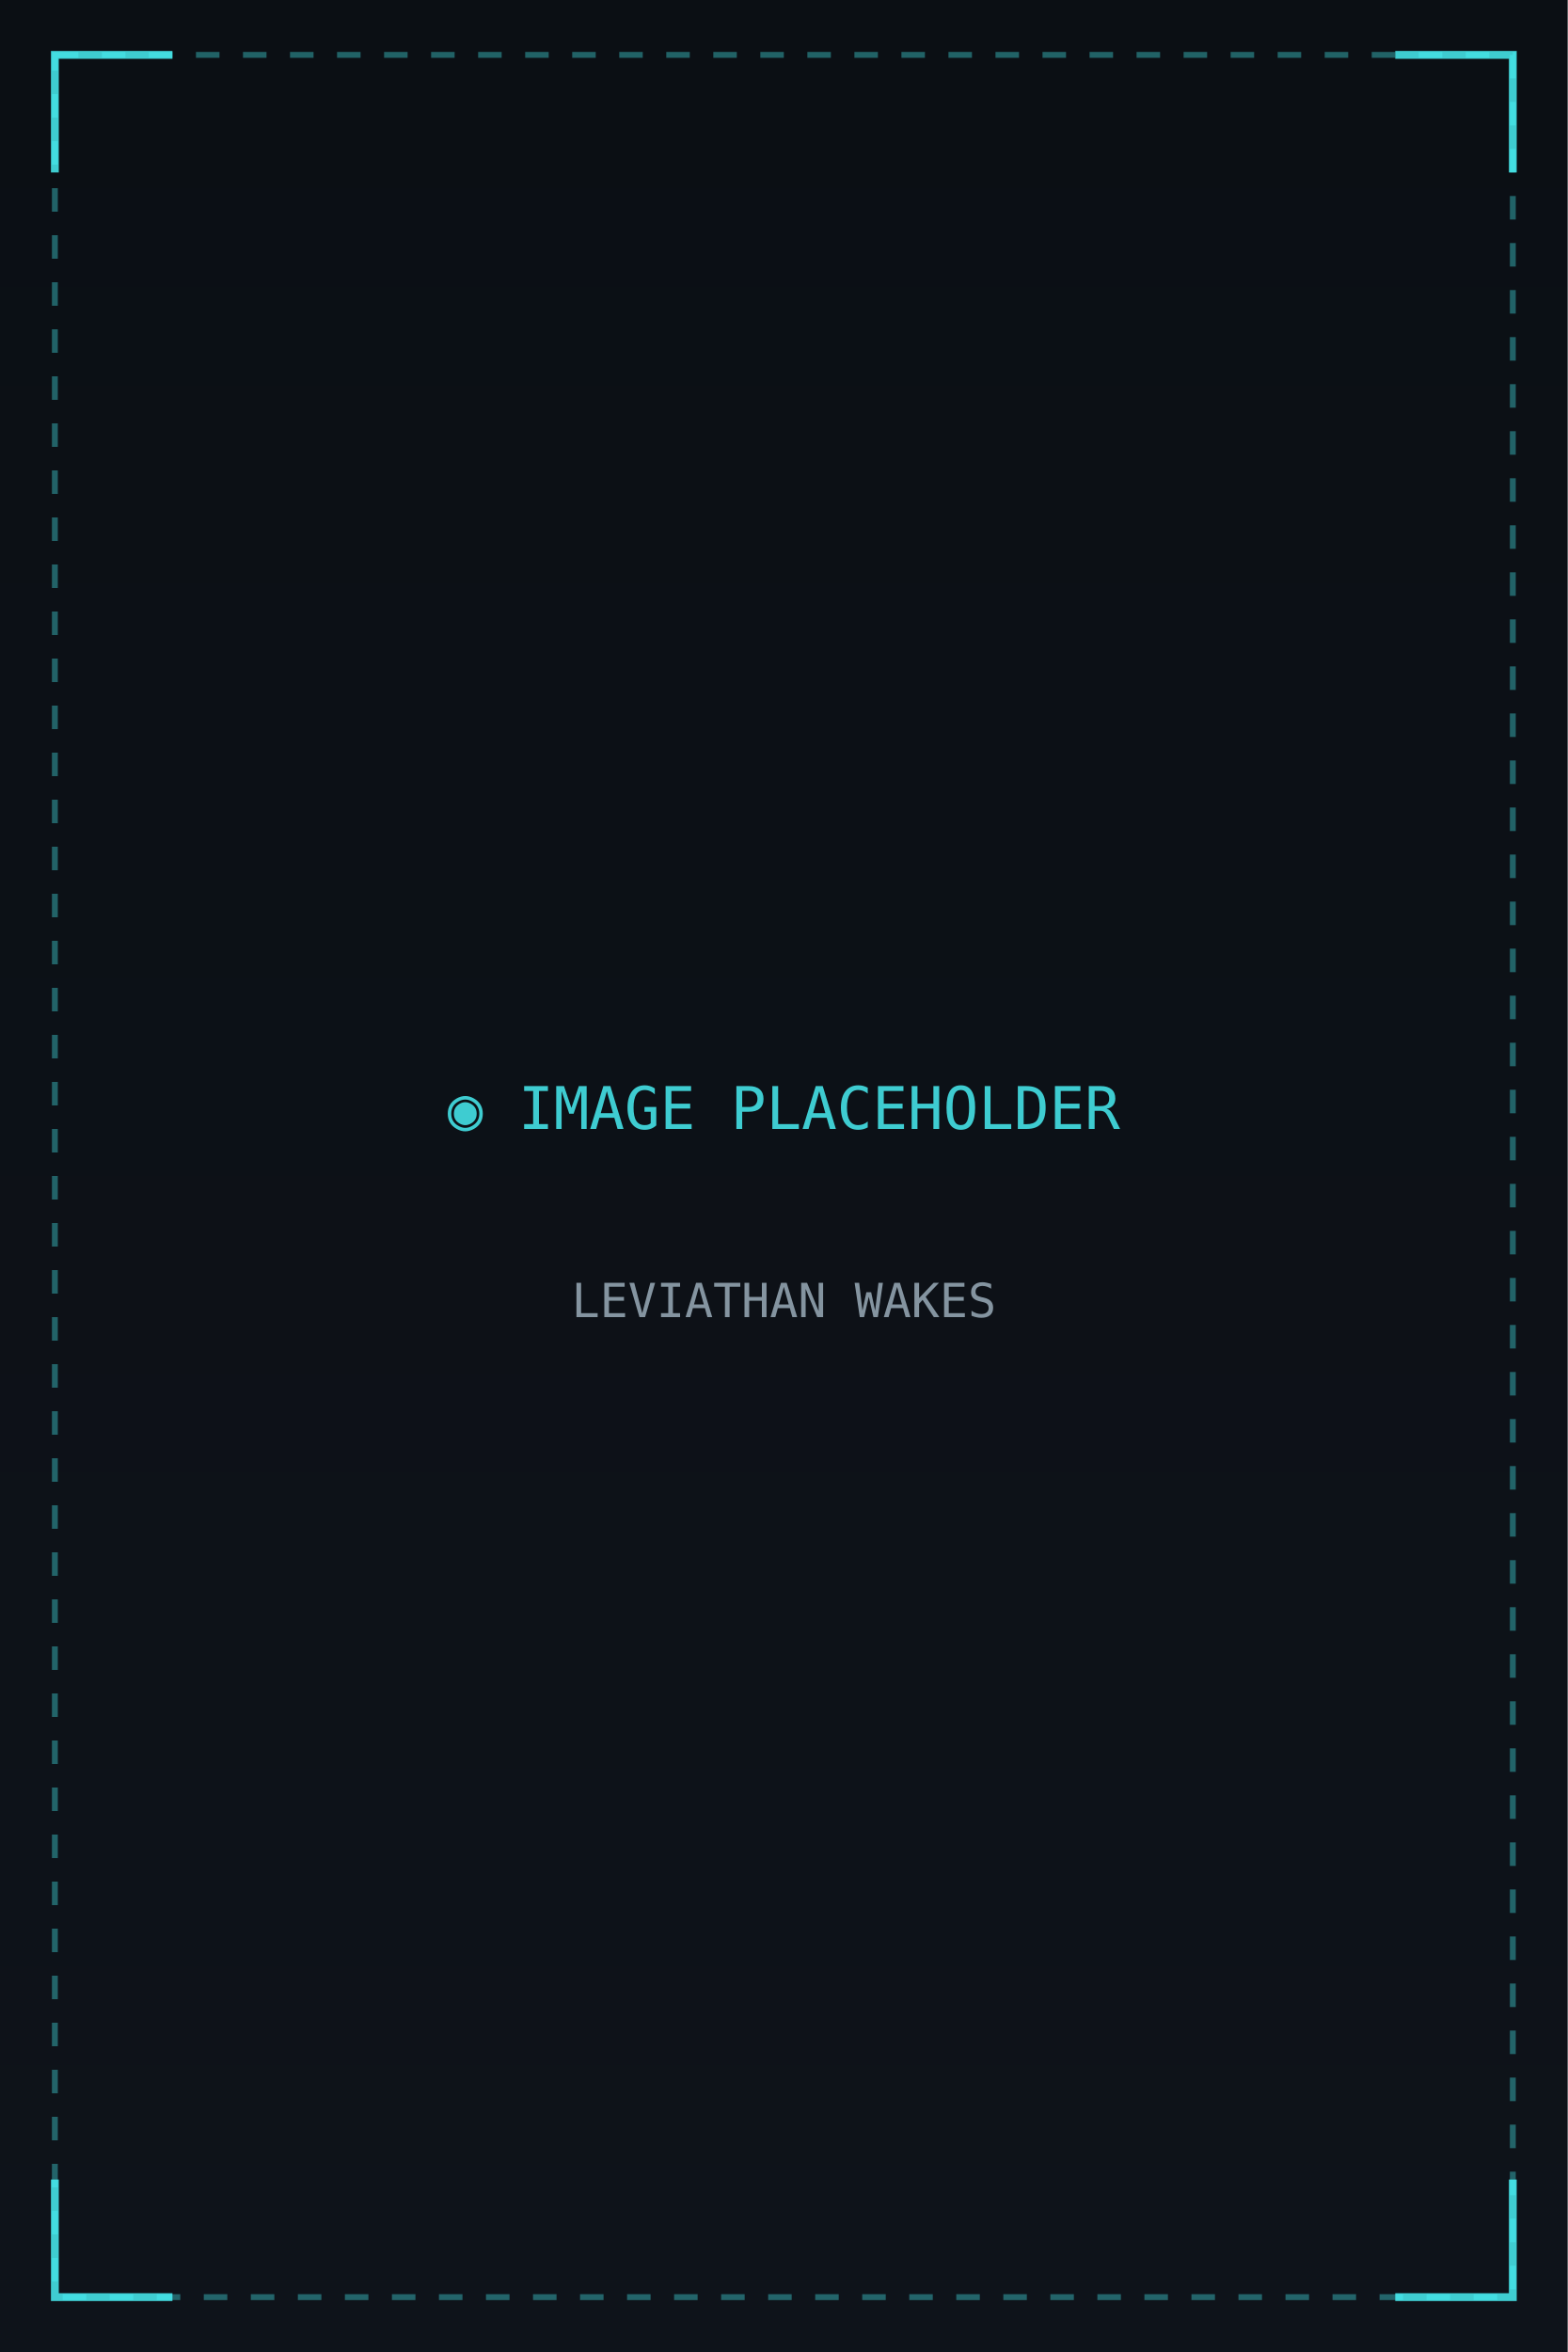
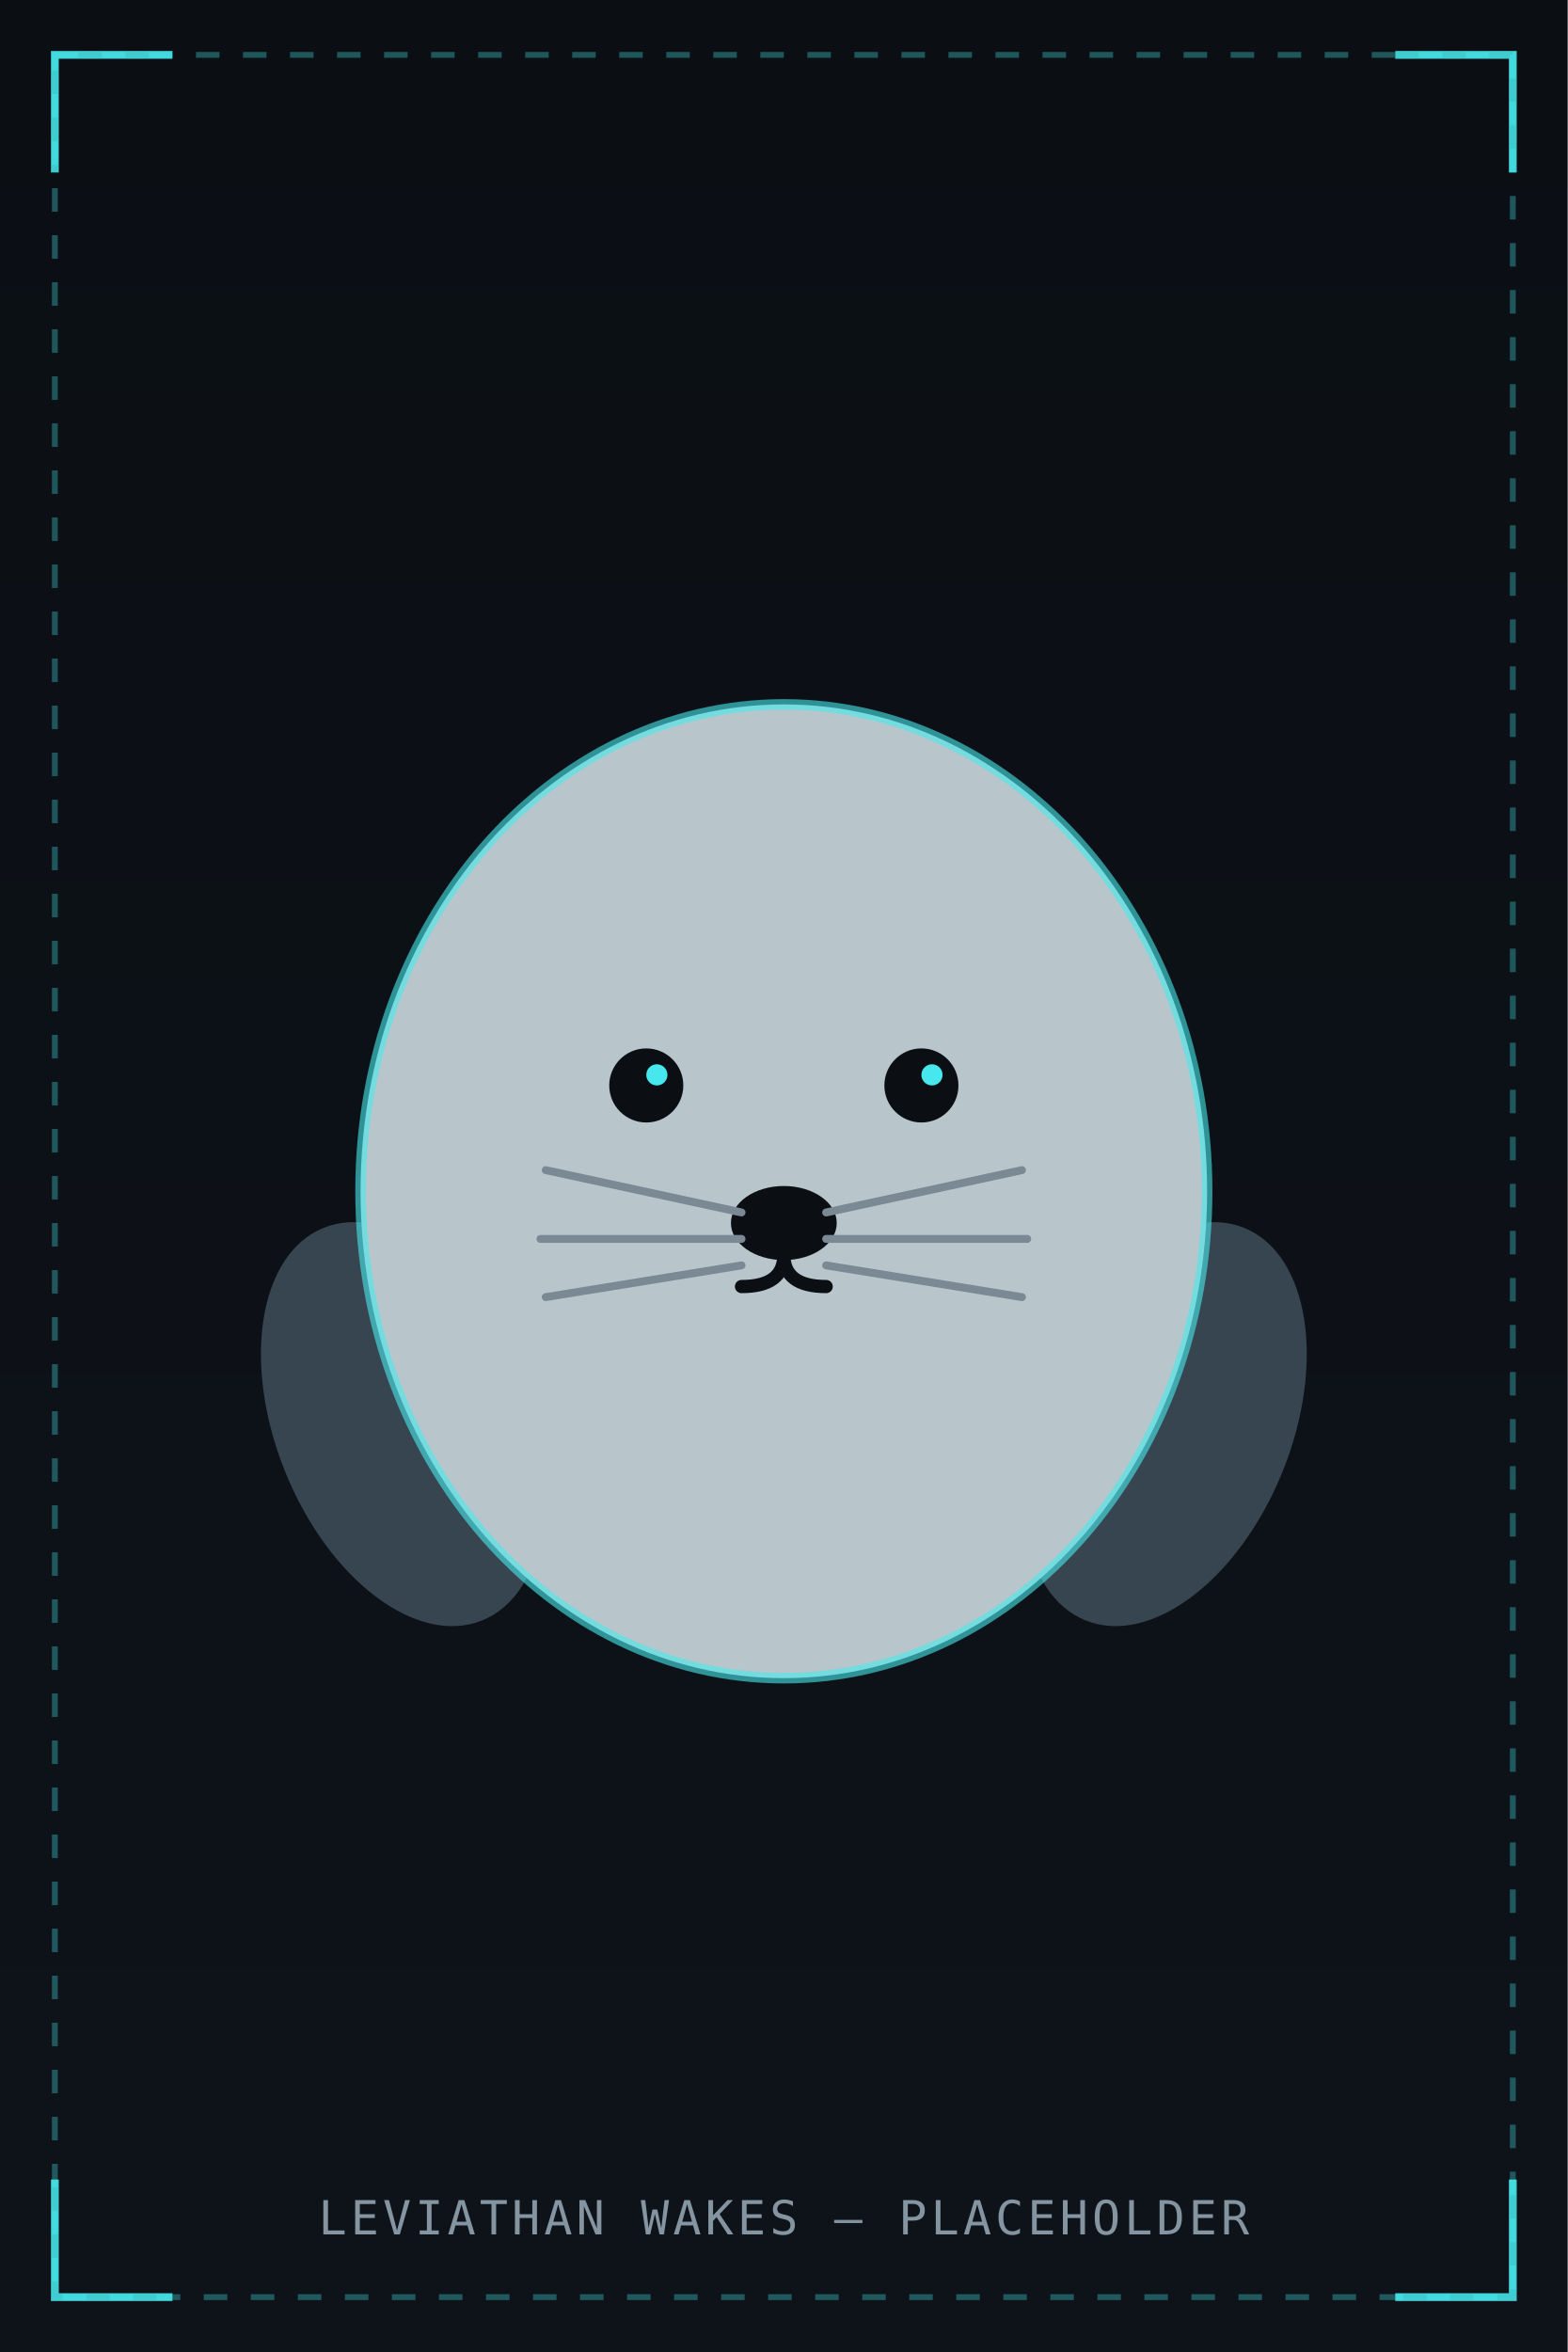
<svg xmlns="http://www.w3.org/2000/svg" width="400" height="600" viewBox="0 0 400 600">
  <defs>
    <linearGradient id="bg" x1="0" y1="0" x2="0" y2="1">
      <stop offset="0%" stop-color="#0b0f14" />
      <stop offset="100%" stop-color="#0e131a" />
    </linearGradient>
  </defs>
  <rect width="400" height="600" fill="url(#bg)" />
-   <rect x="14" y="14" width="372" height="572" fill="none" stroke="#4bfbff" stroke-opacity="0.35" stroke-width="1.5" stroke-dasharray="6 6" />
+   <rect x="14" y="14" width="372" height="572" fill="none" stroke="#4bfbff" stroke-opacity="0.3" stroke-width="1.5" stroke-dasharray="6 6" />
  <g stroke="#4bfbff" stroke-width="2" fill="none" stroke-opacity="0.8">
    <path d="M14,44 L14,14 L44,14" />
    <path d="M356,14 L386,14 L386,44" />
    <path d="M14,556 L14,586 L44,586" />
    <path d="M356,586 L386,586 L386,556" />
  </g>
-   <text x="50%" y="48%" fill="#4bfbff" font-family="monospace" font-size="15" text-anchor="middle" opacity="0.8">◉ IMAGE PLACEHOLDER</text>
-   <text x="50%" y="56%" fill="#8494a0" font-family="monospace" font-size="12" text-anchor="middle">LEVIATHAN WAKES</text>
+   <g transform="translate(200,285) scale(1.35)" opacity="0.92">
+     <ellipse cx="-72" cy="58" rx="24" ry="40" fill="#3a4a54" transform="rotate(-22 -72 58)" />
+     <ellipse cx="72" cy="58" rx="24" ry="40" fill="#3a4a54" transform="rotate(22 72 58)" />
+     <ellipse cx="0" cy="14" rx="80" ry="92" fill="#c7d6da" stroke="#4bfbff" stroke-opacity="0.6" stroke-width="2" />
+     <circle cx="-26" cy="-6" r="7" fill="#0b0f14" />
+     <circle cx="26" cy="-6" r="7" fill="#0b0f14" />
+     <circle cx="-24" cy="-8" r="2" fill="#4bfbff" />
+     <circle cx="28" cy="-8" r="2" fill="#4bfbff" />
+     <ellipse cx="0" cy="20" rx="10" ry="7" fill="#0b0f14" />
+     <path d="M0,26 Q0,32 -8,32" fill="none" stroke="#0b0f14" stroke-width="2.5" stroke-linecap="round" />
+     <path d="M0,26 Q0,32 8,32" fill="none" stroke="#0b0f14" stroke-width="2.5" stroke-linecap="round" />
+     <g stroke="#8494a0" stroke-width="1.5" stroke-linecap="round">
+       <path d="M-8,18 L-45,10" />
+       <path d="M-8,23 L-46,23" />
+       <path d="M-8,28 L-45,34" />
+       <path d="M8,18 L45,10" />
+       <path d="M8,23 L46,23" />
+       <path d="M8,28 L45,34" />
+     </g>
+   </g>
+   <text x="50%" y="570" fill="#8494a0" font-family="monospace" font-size="12" text-anchor="middle" letter-spacing="1">LEVIATHAN WAKES — PLACEHOLDER</text>
</svg>
